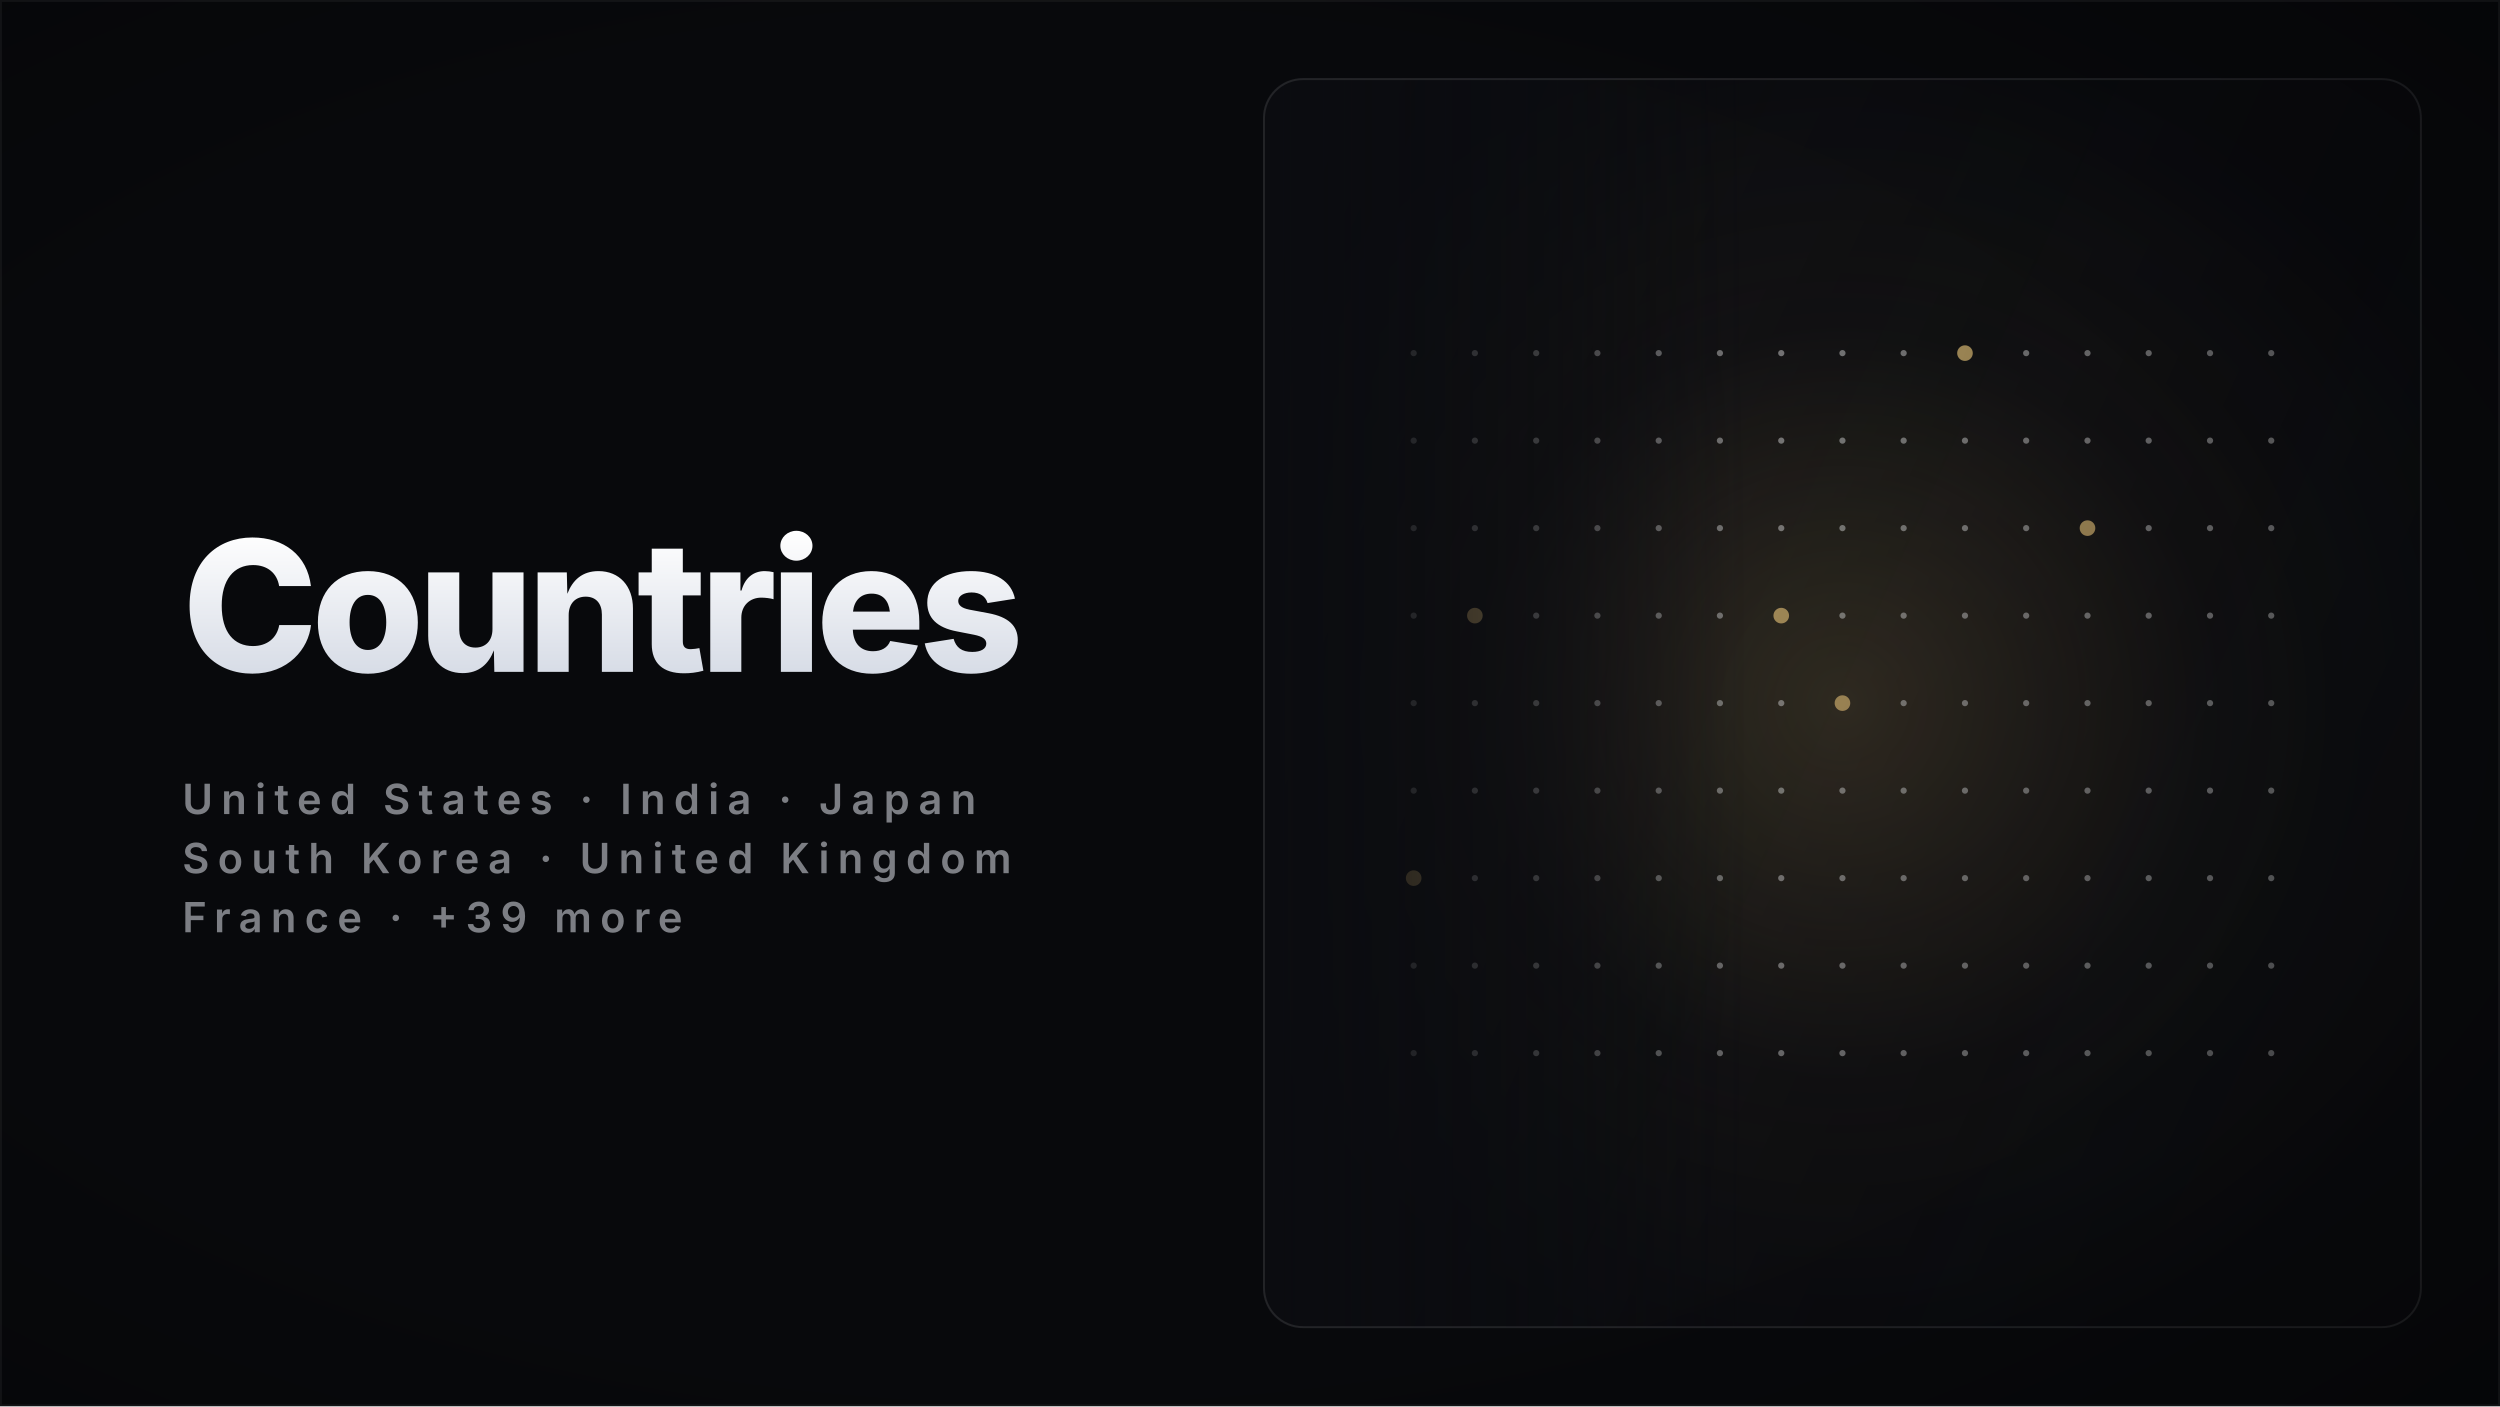
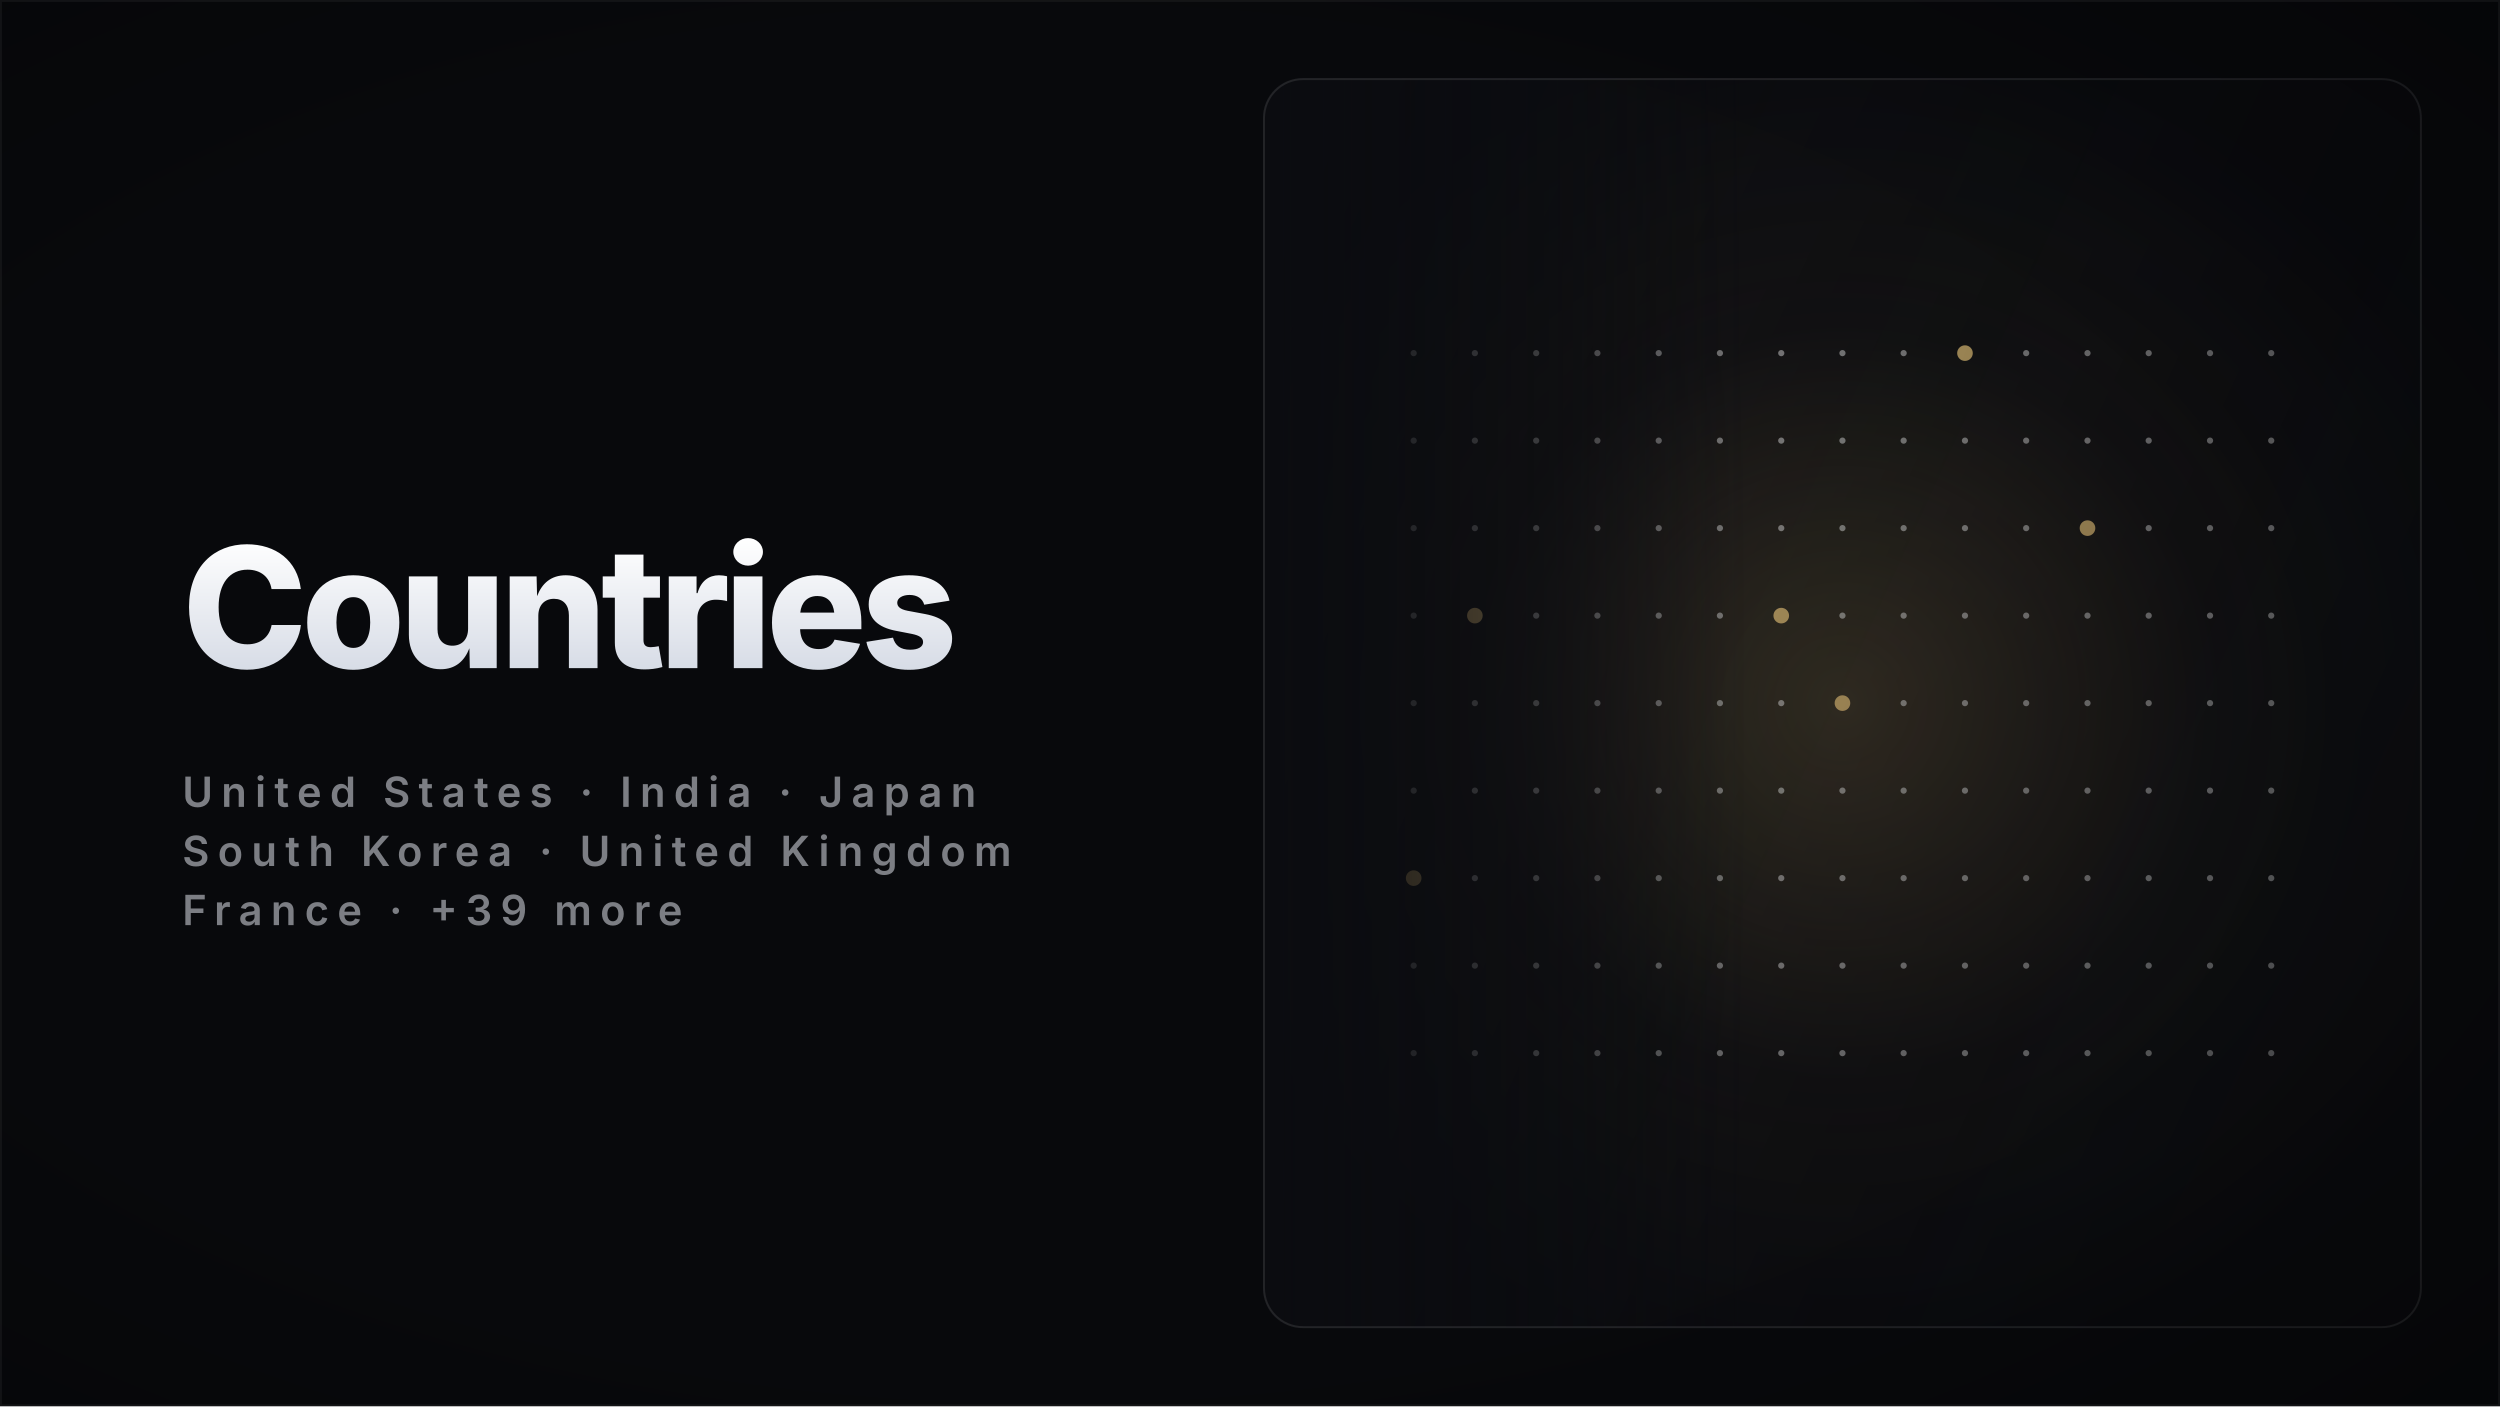
<svg xmlns="http://www.w3.org/2000/svg" width="1920" height="1080" viewBox="0 0 1920 1080" role="img" aria-label="Countries — shows collection cover" shape-rendering="geometricPrecision" text-rendering="geometricPrecision">
  <defs>
    <linearGradient id="titleFill" x1="0" y1="0" x2="0" y2="1">
      <stop offset="0" stop-color="#FFFFFF" />
      <stop offset="1" stop-color="#D7DCE6" />
    </linearGradient>
    <linearGradient id="feather" x1="0" y1="0" x2="1" y2="0">
      <stop offset="0" stop-color="#0B0C10" stop-opacity="1" />
      <stop offset="0.6" stop-color="#0B0C10" stop-opacity="0.55" />
      <stop offset="1" stop-color="#0B0C10" stop-opacity="0" />
    </linearGradient>
    <linearGradient id="panelShade" x1="0" y1="0" x2="1" y2="0.5">
      <stop offset="0" stop-color="rgba(6,7,10,0)" />
      <stop offset="1" stop-color="rgba(6,7,10,0.42)" />
    </linearGradient>
    <radialGradient id="vignette" cx="0.42" cy="0.5" r="0.85">
      <stop offset="0.55" stop-color="rgba(0,0,0,0)" />
      <stop offset="1" stop-color="rgba(0,0,0,0.45)" />
    </radialGradient>
    <clipPath id="cardClip">
      <rect x="970" y="60" width="890" height="960" rx="30" />
    </clipPath>
    <linearGradient id="ivoryS" x1="0" y1="0" x2="1" y2="1">
      <stop offset="0" stop-color="#FFFFFF" />
      <stop offset="1" stop-color="#9AA2B4" />
    </linearGradient>
    <radialGradient id="glow" cx="0.5" cy="0.5" r="0.5">
      <stop offset="0" stop-color="#C8A96A" stop-opacity="0.26" />
      <stop offset="0.55" stop-color="#C8A96A" stop-opacity="0.05" />
      <stop offset="1" stop-color="#C8A96A" stop-opacity="0" />
    </radialGradient>
    <linearGradient id="beamG" x1="0" y1="0" x2="0" y2="1">
      <stop offset="0" stop-color="#FFFFFF" stop-opacity="0.34" />
      <stop offset="1" stop-color="#FFFFFF" stop-opacity="0" />
    </linearGradient>
    <linearGradient id="barG" x1="0" y1="1" x2="0" y2="0">
      <stop offset="0" stop-color="#3A3F4D" />
      <stop offset="0.6" stop-color="#C9CEDB" />
      <stop offset="1" stop-color="#FFFFFF" />
    </linearGradient>
    <linearGradient id="colG" x1="0" y1="1" x2="0" y2="0">
      <stop offset="0" stop-color="#4A5060" stop-opacity="0.85" />
      <stop offset="1" stop-color="#E8ECF4" />
    </linearGradient>
    <radialGradient id="disc" cx="0.38" cy="0.34" r="0.75">
      <stop offset="0" stop-color="#FFFFFF" stop-opacity="0.9" />
      <stop offset="1" stop-color="#C8A96A" stop-opacity="0.12" />
    </radialGradient>
    <style>
      .glow { animation: glowPulse 11s ease-in-out infinite; }
      @keyframes glowPulse { 0%,100% { opacity: 0.68; } 50% { opacity: 1; } }
      @media (prefers-reduced-motion: reduce) { .glow { animation: none; } }
    </style>
  </defs>
  <rect x="0" y="0" width="1920" height="1080" fill="#08090C" />
  <rect x="970" y="60" width="890" height="960" rx="30" fill="#0B0C10" />
  <g clip-path="url(#cardClip)">
    <g transform="translate(2830 0) scale(-1 1)">
      <circle cx="1415" cy="540" r="528" fill="url(#glow)" class="glow" />
      <circle cx="1085.7" cy="271.2" r="2.4" fill="rgba(255,255,255,0.5)" />
      <circle cx="1132.7" cy="271.2" r="2.4" fill="rgba(255,255,255,0.5)" />
      <circle cx="1179.8" cy="271.2" r="2.4" fill="rgba(255,255,255,0.5)" />
      <circle cx="1226.8" cy="271.2" r="2.4" fill="rgba(255,255,255,0.5)" />
      <circle cx="1273.9" cy="271.2" r="2.4" fill="rgba(255,255,255,0.5)" />
      <circle cx="1320.9" cy="271.2" r="6" fill="#C8A96A" />
      <circle cx="1368" cy="271.2" r="2.4" fill="rgba(255,255,255,0.5)" />
      <circle cx="1415" cy="271.2" r="2.4" fill="rgba(255,255,255,0.5)" />
      <circle cx="1462" cy="271.2" r="2.4" fill="rgba(255,255,255,0.5)" />
      <circle cx="1509.1" cy="271.2" r="2.4" fill="rgba(255,255,255,0.5)" />
      <circle cx="1556.1" cy="271.2" r="2.4" fill="rgba(255,255,255,0.5)" />
      <circle cx="1603.2" cy="271.2" r="2.4" fill="rgba(255,255,255,0.5)" />
      <circle cx="1650.2" cy="271.2" r="2.4" fill="rgba(255,255,255,0.5)" />
      <circle cx="1697.3" cy="271.2" r="2.4" fill="rgba(255,255,255,0.5)" />
      <circle cx="1744.3" cy="271.2" r="2.4" fill="rgba(255,255,255,0.5)" />
      <circle cx="1085.7" cy="338.4" r="2.4" fill="rgba(255,255,255,0.5)" />
      <circle cx="1132.7" cy="338.4" r="2.4" fill="rgba(255,255,255,0.5)" />
      <circle cx="1179.8" cy="338.4" r="2.4" fill="rgba(255,255,255,0.5)" />
      <circle cx="1226.8" cy="338.4" r="2.4" fill="rgba(255,255,255,0.5)" />
      <circle cx="1273.9" cy="338.4" r="2.4" fill="rgba(255,255,255,0.5)" />
      <circle cx="1320.9" cy="338.4" r="2.4" fill="rgba(255,255,255,0.5)" />
      <circle cx="1368" cy="338.4" r="2.4" fill="rgba(255,255,255,0.5)" />
      <circle cx="1415" cy="338.4" r="2.4" fill="rgba(255,255,255,0.5)" />
      <circle cx="1462" cy="338.4" r="2.4" fill="rgba(255,255,255,0.5)" />
      <circle cx="1509.1" cy="338.4" r="2.4" fill="rgba(255,255,255,0.5)" />
      <circle cx="1556.1" cy="338.4" r="2.4" fill="rgba(255,255,255,0.5)" />
      <circle cx="1603.2" cy="338.4" r="2.4" fill="rgba(255,255,255,0.5)" />
      <circle cx="1650.2" cy="338.4" r="2.4" fill="rgba(255,255,255,0.5)" />
      <circle cx="1697.3" cy="338.4" r="2.4" fill="rgba(255,255,255,0.5)" />
      <circle cx="1744.3" cy="338.4" r="2.4" fill="rgba(255,255,255,0.5)" />
      <circle cx="1085.7" cy="405.6" r="2.4" fill="rgba(255,255,255,0.5)" />
      <circle cx="1132.7" cy="405.6" r="2.4" fill="rgba(255,255,255,0.5)" />
      <circle cx="1179.8" cy="405.6" r="2.4" fill="rgba(255,255,255,0.5)" />
      <circle cx="1226.8" cy="405.6" r="6" fill="#C8A96A" />
      <circle cx="1273.9" cy="405.6" r="2.4" fill="rgba(255,255,255,0.5)" />
      <circle cx="1320.9" cy="405.6" r="2.4" fill="rgba(255,255,255,0.5)" />
      <circle cx="1368" cy="405.6" r="2.4" fill="rgba(255,255,255,0.5)" />
      <circle cx="1415" cy="405.6" r="2.4" fill="rgba(255,255,255,0.5)" />
      <circle cx="1462" cy="405.6" r="2.4" fill="rgba(255,255,255,0.5)" />
      <circle cx="1509.1" cy="405.6" r="2.4" fill="rgba(255,255,255,0.5)" />
      <circle cx="1556.1" cy="405.6" r="2.4" fill="rgba(255,255,255,0.5)" />
      <circle cx="1603.2" cy="405.6" r="2.4" fill="rgba(255,255,255,0.5)" />
      <circle cx="1650.2" cy="405.6" r="2.4" fill="rgba(255,255,255,0.5)" />
      <circle cx="1697.3" cy="405.6" r="2.4" fill="rgba(255,255,255,0.5)" />
      <circle cx="1744.3" cy="405.6" r="2.4" fill="rgba(255,255,255,0.5)" />
      <circle cx="1085.7" cy="472.8" r="2.4" fill="rgba(255,255,255,0.5)" />
      <circle cx="1132.7" cy="472.8" r="2.4" fill="rgba(255,255,255,0.5)" />
      <circle cx="1179.8" cy="472.8" r="2.4" fill="rgba(255,255,255,0.5)" />
      <circle cx="1226.8" cy="472.8" r="2.4" fill="rgba(255,255,255,0.5)" />
      <circle cx="1273.9" cy="472.8" r="2.4" fill="rgba(255,255,255,0.5)" />
      <circle cx="1320.9" cy="472.8" r="2.4" fill="rgba(255,255,255,0.5)" />
      <circle cx="1368" cy="472.8" r="2.4" fill="rgba(255,255,255,0.5)" />
      <circle cx="1415" cy="472.8" r="2.4" fill="rgba(255,255,255,0.5)" />
      <circle cx="1462" cy="472.8" r="6" fill="#C8A96A" />
      <circle cx="1509.1" cy="472.8" r="2.4" fill="rgba(255,255,255,0.5)" />
      <circle cx="1556.1" cy="472.8" r="2.4" fill="rgba(255,255,255,0.5)" />
      <circle cx="1603.2" cy="472.8" r="2.4" fill="rgba(255,255,255,0.5)" />
      <circle cx="1650.2" cy="472.8" r="2.4" fill="rgba(255,255,255,0.5)" />
      <circle cx="1697.3" cy="472.8" r="6" fill="#C8A96A" />
      <circle cx="1744.3" cy="472.8" r="2.4" fill="rgba(255,255,255,0.5)" />
      <circle cx="1085.7" cy="540" r="2.4" fill="rgba(255,255,255,0.5)" />
      <circle cx="1132.7" cy="540" r="2.4" fill="rgba(255,255,255,0.5)" />
      <circle cx="1179.8" cy="540" r="2.4" fill="rgba(255,255,255,0.5)" />
      <circle cx="1226.8" cy="540" r="2.4" fill="rgba(255,255,255,0.5)" />
      <circle cx="1273.9" cy="540" r="2.4" fill="rgba(255,255,255,0.5)" />
      <circle cx="1320.9" cy="540" r="2.4" fill="rgba(255,255,255,0.5)" />
      <circle cx="1368" cy="540" r="2.4" fill="rgba(255,255,255,0.5)" />
      <circle cx="1415" cy="540" r="6" fill="#C8A96A" />
      <circle cx="1462" cy="540" r="2.4" fill="rgba(255,255,255,0.5)" />
      <circle cx="1509.1" cy="540" r="2.4" fill="rgba(255,255,255,0.5)" />
      <circle cx="1556.1" cy="540" r="2.4" fill="rgba(255,255,255,0.5)" />
      <circle cx="1603.2" cy="540" r="2.4" fill="rgba(255,255,255,0.5)" />
      <circle cx="1650.2" cy="540" r="2.4" fill="rgba(255,255,255,0.5)" />
      <circle cx="1697.3" cy="540" r="2.4" fill="rgba(255,255,255,0.5)" />
      <circle cx="1744.3" cy="540" r="2.4" fill="rgba(255,255,255,0.5)" />
      <circle cx="1085.7" cy="607.2" r="2.4" fill="rgba(255,255,255,0.5)" />
      <circle cx="1132.7" cy="607.2" r="2.4" fill="rgba(255,255,255,0.5)" />
      <circle cx="1179.8" cy="607.2" r="2.4" fill="rgba(255,255,255,0.5)" />
      <circle cx="1226.8" cy="607.2" r="2.4" fill="rgba(255,255,255,0.5)" />
      <circle cx="1273.9" cy="607.2" r="2.4" fill="rgba(255,255,255,0.5)" />
      <circle cx="1320.9" cy="607.2" r="2.4" fill="rgba(255,255,255,0.5)" />
      <circle cx="1368" cy="607.2" r="2.4" fill="rgba(255,255,255,0.5)" />
      <circle cx="1415" cy="607.2" r="2.4" fill="rgba(255,255,255,0.5)" />
      <circle cx="1462" cy="607.2" r="2.4" fill="rgba(255,255,255,0.5)" />
      <circle cx="1509.1" cy="607.2" r="2.4" fill="rgba(255,255,255,0.5)" />
      <circle cx="1556.1" cy="607.2" r="2.4" fill="rgba(255,255,255,0.5)" />
      <circle cx="1603.2" cy="607.2" r="2.4" fill="rgba(255,255,255,0.5)" />
      <circle cx="1650.2" cy="607.2" r="2.4" fill="rgba(255,255,255,0.5)" />
      <circle cx="1697.3" cy="607.2" r="2.4" fill="rgba(255,255,255,0.5)" />
      <circle cx="1744.3" cy="607.2" r="2.4" fill="rgba(255,255,255,0.5)" />
      <circle cx="1085.7" cy="674.4" r="2.4" fill="rgba(255,255,255,0.5)" />
      <circle cx="1132.7" cy="674.4" r="2.4" fill="rgba(255,255,255,0.5)" />
      <circle cx="1179.8" cy="674.4" r="2.4" fill="rgba(255,255,255,0.5)" />
      <circle cx="1226.8" cy="674.4" r="2.4" fill="rgba(255,255,255,0.5)" />
      <circle cx="1273.9" cy="674.4" r="2.4" fill="rgba(255,255,255,0.5)" />
      <circle cx="1320.9" cy="674.4" r="2.4" fill="rgba(255,255,255,0.5)" />
      <circle cx="1368" cy="674.4" r="2.4" fill="rgba(255,255,255,0.5)" />
      <circle cx="1415" cy="674.4" r="2.4" fill="rgba(255,255,255,0.5)" />
      <circle cx="1462" cy="674.4" r="2.4" fill="rgba(255,255,255,0.5)" />
      <circle cx="1509.1" cy="674.4" r="2.4" fill="rgba(255,255,255,0.5)" />
      <circle cx="1556.1" cy="674.4" r="2.4" fill="rgba(255,255,255,0.5)" />
      <circle cx="1603.2" cy="674.4" r="2.4" fill="rgba(255,255,255,0.5)" />
      <circle cx="1650.2" cy="674.4" r="2.4" fill="rgba(255,255,255,0.5)" />
      <circle cx="1697.3" cy="674.4" r="2.4" fill="rgba(255,255,255,0.5)" />
      <circle cx="1744.3" cy="674.4" r="6" fill="#C8A96A" />
      <circle cx="1085.7" cy="741.6" r="2.4" fill="rgba(255,255,255,0.5)" />
      <circle cx="1132.7" cy="741.6" r="2.4" fill="rgba(255,255,255,0.5)" />
      <circle cx="1179.8" cy="741.6" r="2.4" fill="rgba(255,255,255,0.5)" />
      <circle cx="1226.8" cy="741.6" r="2.4" fill="rgba(255,255,255,0.5)" />
      <circle cx="1273.9" cy="741.6" r="2.4" fill="rgba(255,255,255,0.5)" />
      <circle cx="1320.9" cy="741.6" r="2.4" fill="rgba(255,255,255,0.5)" />
      <circle cx="1368" cy="741.6" r="2.4" fill="rgba(255,255,255,0.5)" />
      <circle cx="1415" cy="741.6" r="2.4" fill="rgba(255,255,255,0.5)" />
      <circle cx="1462" cy="741.6" r="2.4" fill="rgba(255,255,255,0.5)" />
      <circle cx="1509.1" cy="741.6" r="2.4" fill="rgba(255,255,255,0.5)" />
      <circle cx="1556.1" cy="741.6" r="2.4" fill="rgba(255,255,255,0.5)" />
      <circle cx="1603.2" cy="741.6" r="2.4" fill="rgba(255,255,255,0.5)" />
      <circle cx="1650.2" cy="741.6" r="2.4" fill="rgba(255,255,255,0.5)" />
      <circle cx="1697.3" cy="741.6" r="2.4" fill="rgba(255,255,255,0.5)" />
      <circle cx="1744.3" cy="741.6" r="2.4" fill="rgba(255,255,255,0.5)" />
      <circle cx="1085.7" cy="808.8" r="2.4" fill="rgba(255,255,255,0.5)" />
      <circle cx="1132.7" cy="808.8" r="2.4" fill="rgba(255,255,255,0.5)" />
      <circle cx="1179.8" cy="808.8" r="2.4" fill="rgba(255,255,255,0.5)" />
      <circle cx="1226.8" cy="808.8" r="2.4" fill="rgba(255,255,255,0.5)" />
      <circle cx="1273.9" cy="808.8" r="2.4" fill="rgba(255,255,255,0.5)" />
      <circle cx="1320.9" cy="808.8" r="2.4" fill="rgba(255,255,255,0.5)" />
      <circle cx="1368" cy="808.8" r="2.4" fill="rgba(255,255,255,0.5)" />
      <circle cx="1415" cy="808.8" r="2.4" fill="rgba(255,255,255,0.5)" />
      <circle cx="1462" cy="808.8" r="2.4" fill="rgba(255,255,255,0.5)" />
      <circle cx="1509.1" cy="808.8" r="2.4" fill="rgba(255,255,255,0.5)" />
      <circle cx="1556.1" cy="808.8" r="2.4" fill="rgba(255,255,255,0.5)" />
      <circle cx="1603.2" cy="808.8" r="2.4" fill="rgba(255,255,255,0.5)" />
      <circle cx="1650.2" cy="808.8" r="2.4" fill="rgba(255,255,255,0.5)" />
      <circle cx="1697.3" cy="808.8" r="2.4" fill="rgba(255,255,255,0.5)" />
      <circle cx="1744.3" cy="808.8" r="2.4" fill="rgba(255,255,255,0.5)" />
    </g>
    <rect x="970" y="60" width="890" height="960" fill="url(#panelShade)" />
    <rect x="970" y="60" width="373.8" height="960" fill="url(#feather)" />
  </g>
  <rect x="970.75" y="60.75" width="888.5" height="958.5" rx="30" fill="none" stroke="rgba(255,255,255,0.10)" stroke-width="1.5" />
  <rect x="0" y="0" width="1920" height="1080" fill="url(#vignette)" />
  <g>
-     <text x="140" y="516" font-family="Inter" font-size="140" font-weight="800" letter-spacing="-4.90" fill="url(#titleFill)">Countries</text>
-     <text x="140" y="625.2" font-family="Inter" font-size="32" font-weight="600" letter-spacing="6.40" fill="rgba(231,235,243,0.52)">United States  ·  India  ·  Japan</text>
-     <text x="140" y="670.6" font-family="Inter" font-size="32" font-weight="600" letter-spacing="6.40" fill="rgba(231,235,243,0.52)">South Korea  ·  United Kingdom</text>
-     <text x="140" y="716" font-family="Inter" font-size="32" font-weight="600" letter-spacing="6.40" fill="rgba(231,235,243,0.52)">France  ·  +39 more</text>
+     <text x="140" y="513.1" font-family="Inter" font-size="129" font-weight="800" letter-spacing="-4.52" fill="url(#titleFill)">Countries</text>
+     <text x="140" y="619.7" font-family="Inter" font-size="32" font-weight="600" letter-spacing="6.40" fill="rgba(231,235,243,0.52)">United States  ·  India  ·  Japan</text>
+     <text x="140" y="665.1" font-family="Inter" font-size="32" font-weight="600" letter-spacing="6.40" fill="rgba(231,235,243,0.52)">South Korea  ·  United Kingdom</text>
+     <text x="140" y="710.5" font-family="Inter" font-size="32" font-weight="600" letter-spacing="6.40" fill="rgba(231,235,243,0.52)">France  ·  +39 more</text>
  </g>
  <rect x="0.75" y="0.75" width="1918.5" height="1078.5" fill="none" stroke="rgba(255,255,255,0.05)" stroke-width="1.5" />
</svg>
